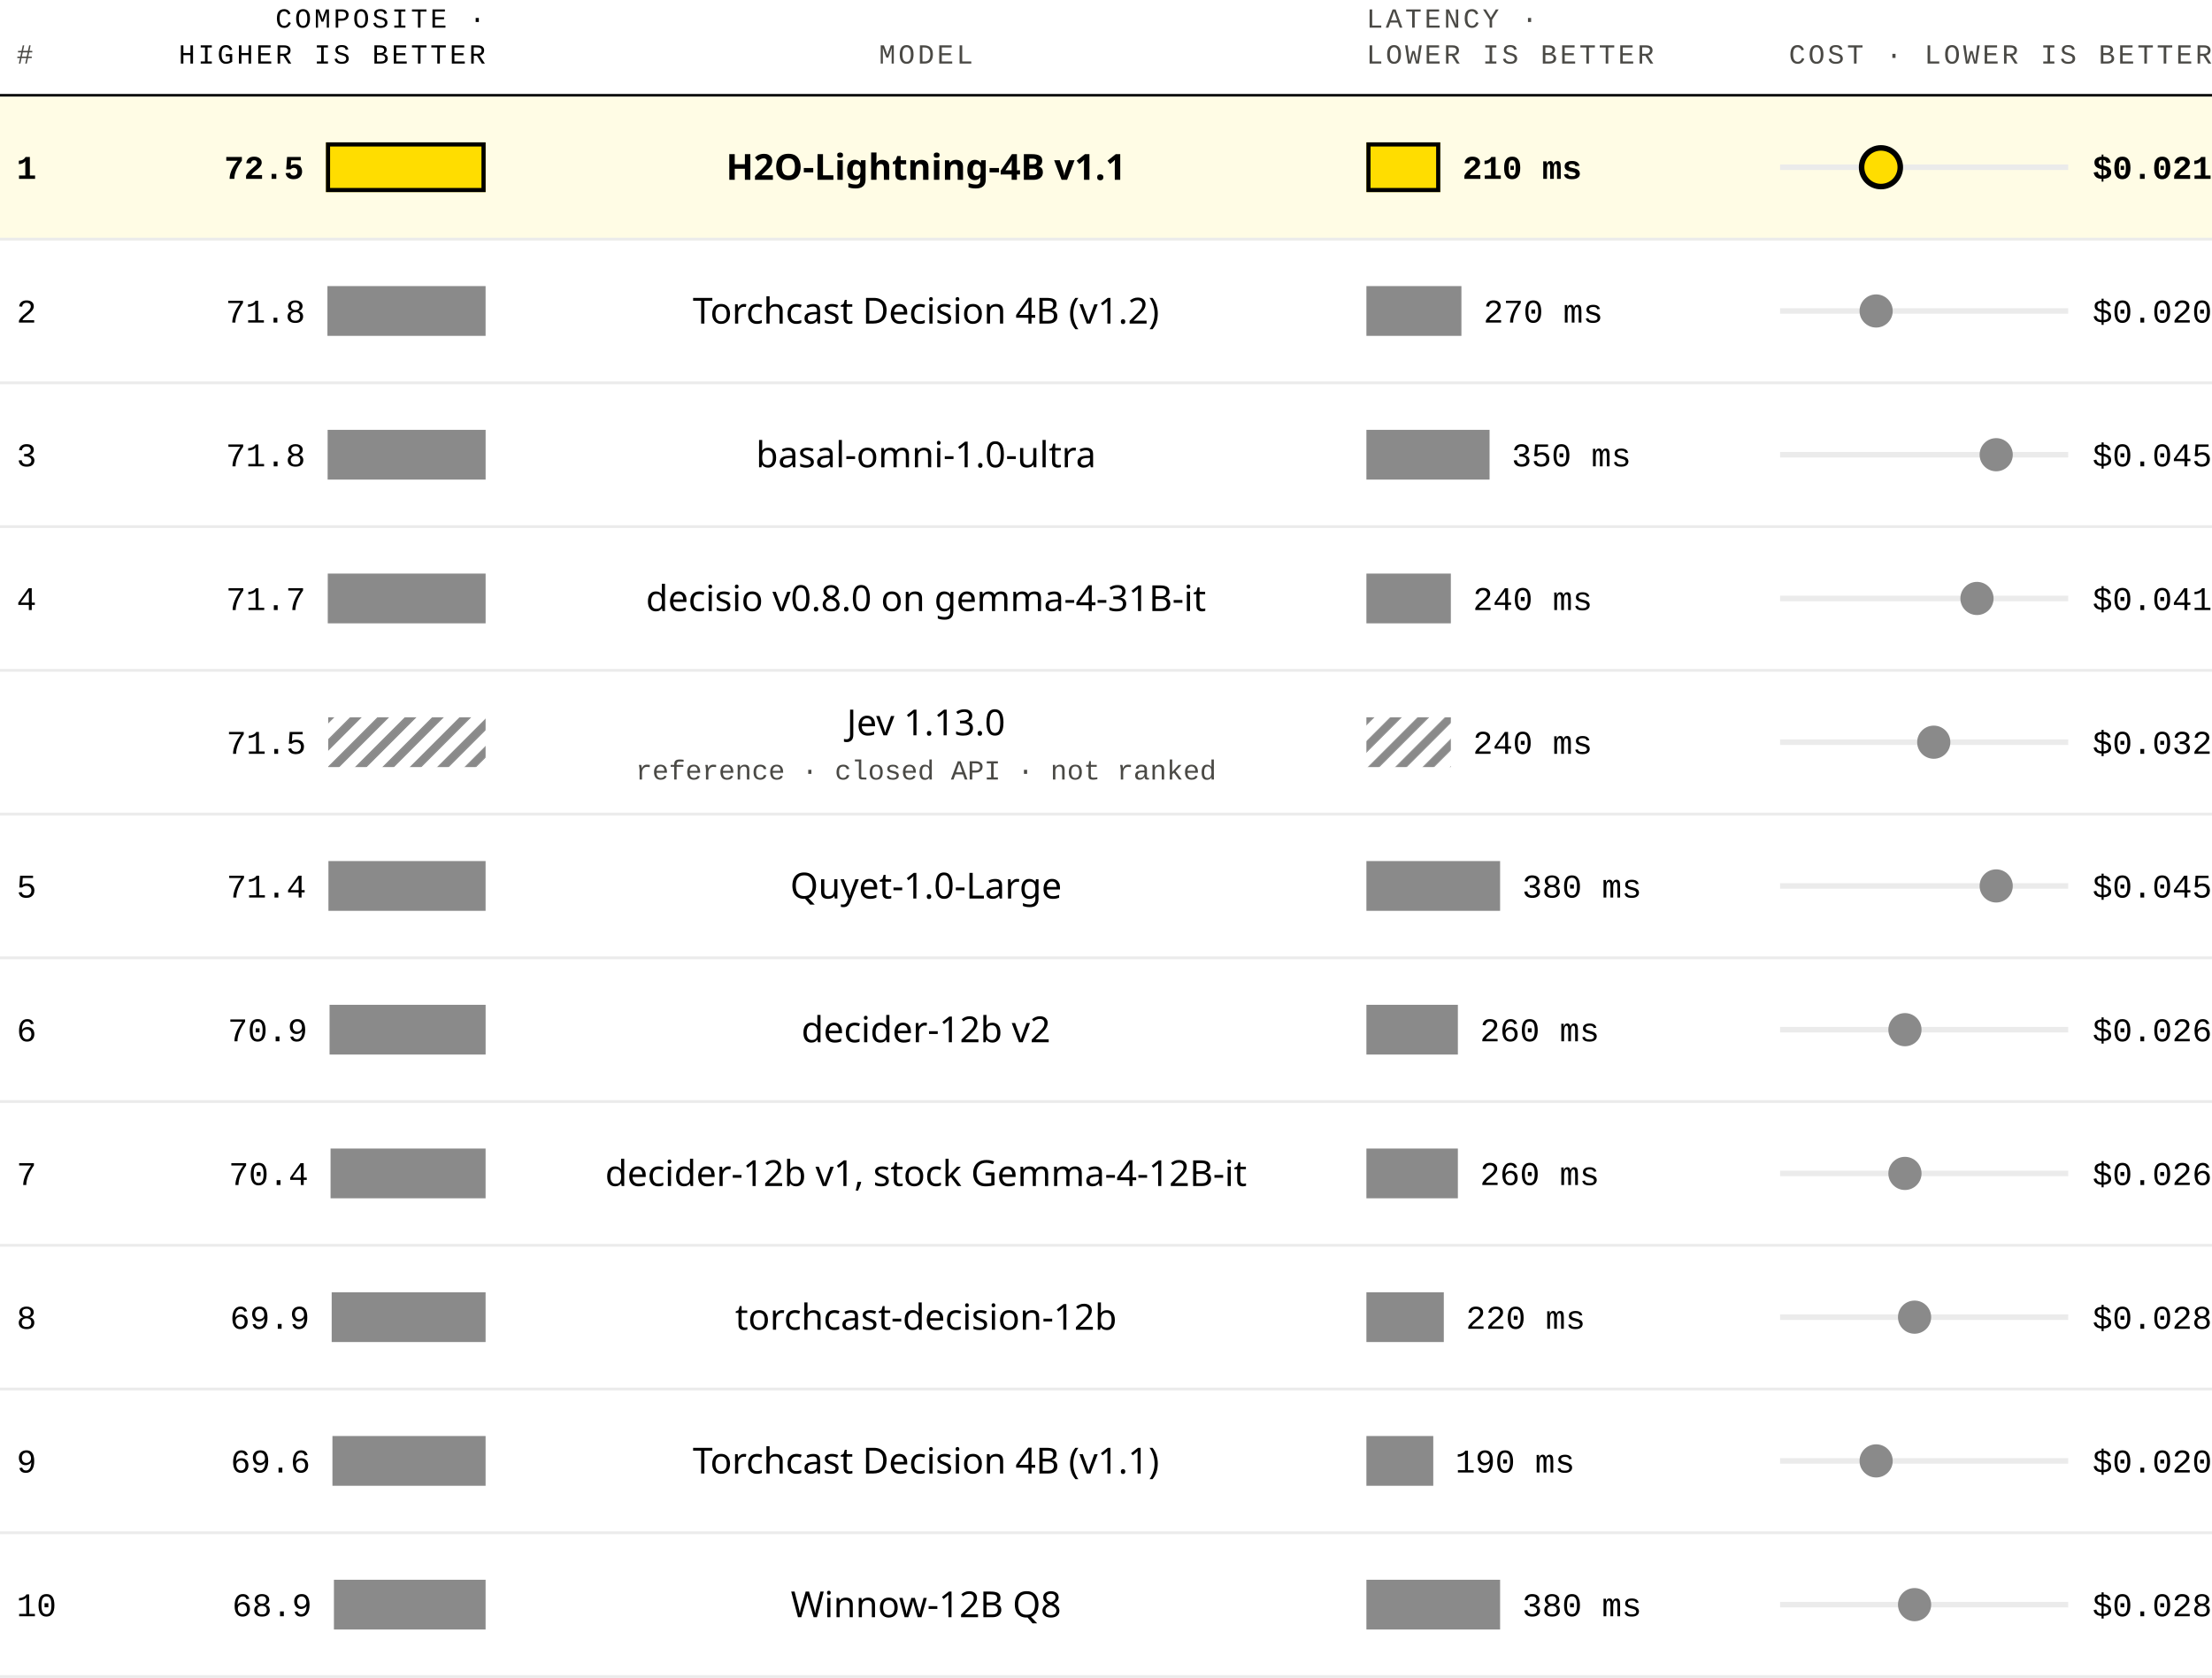
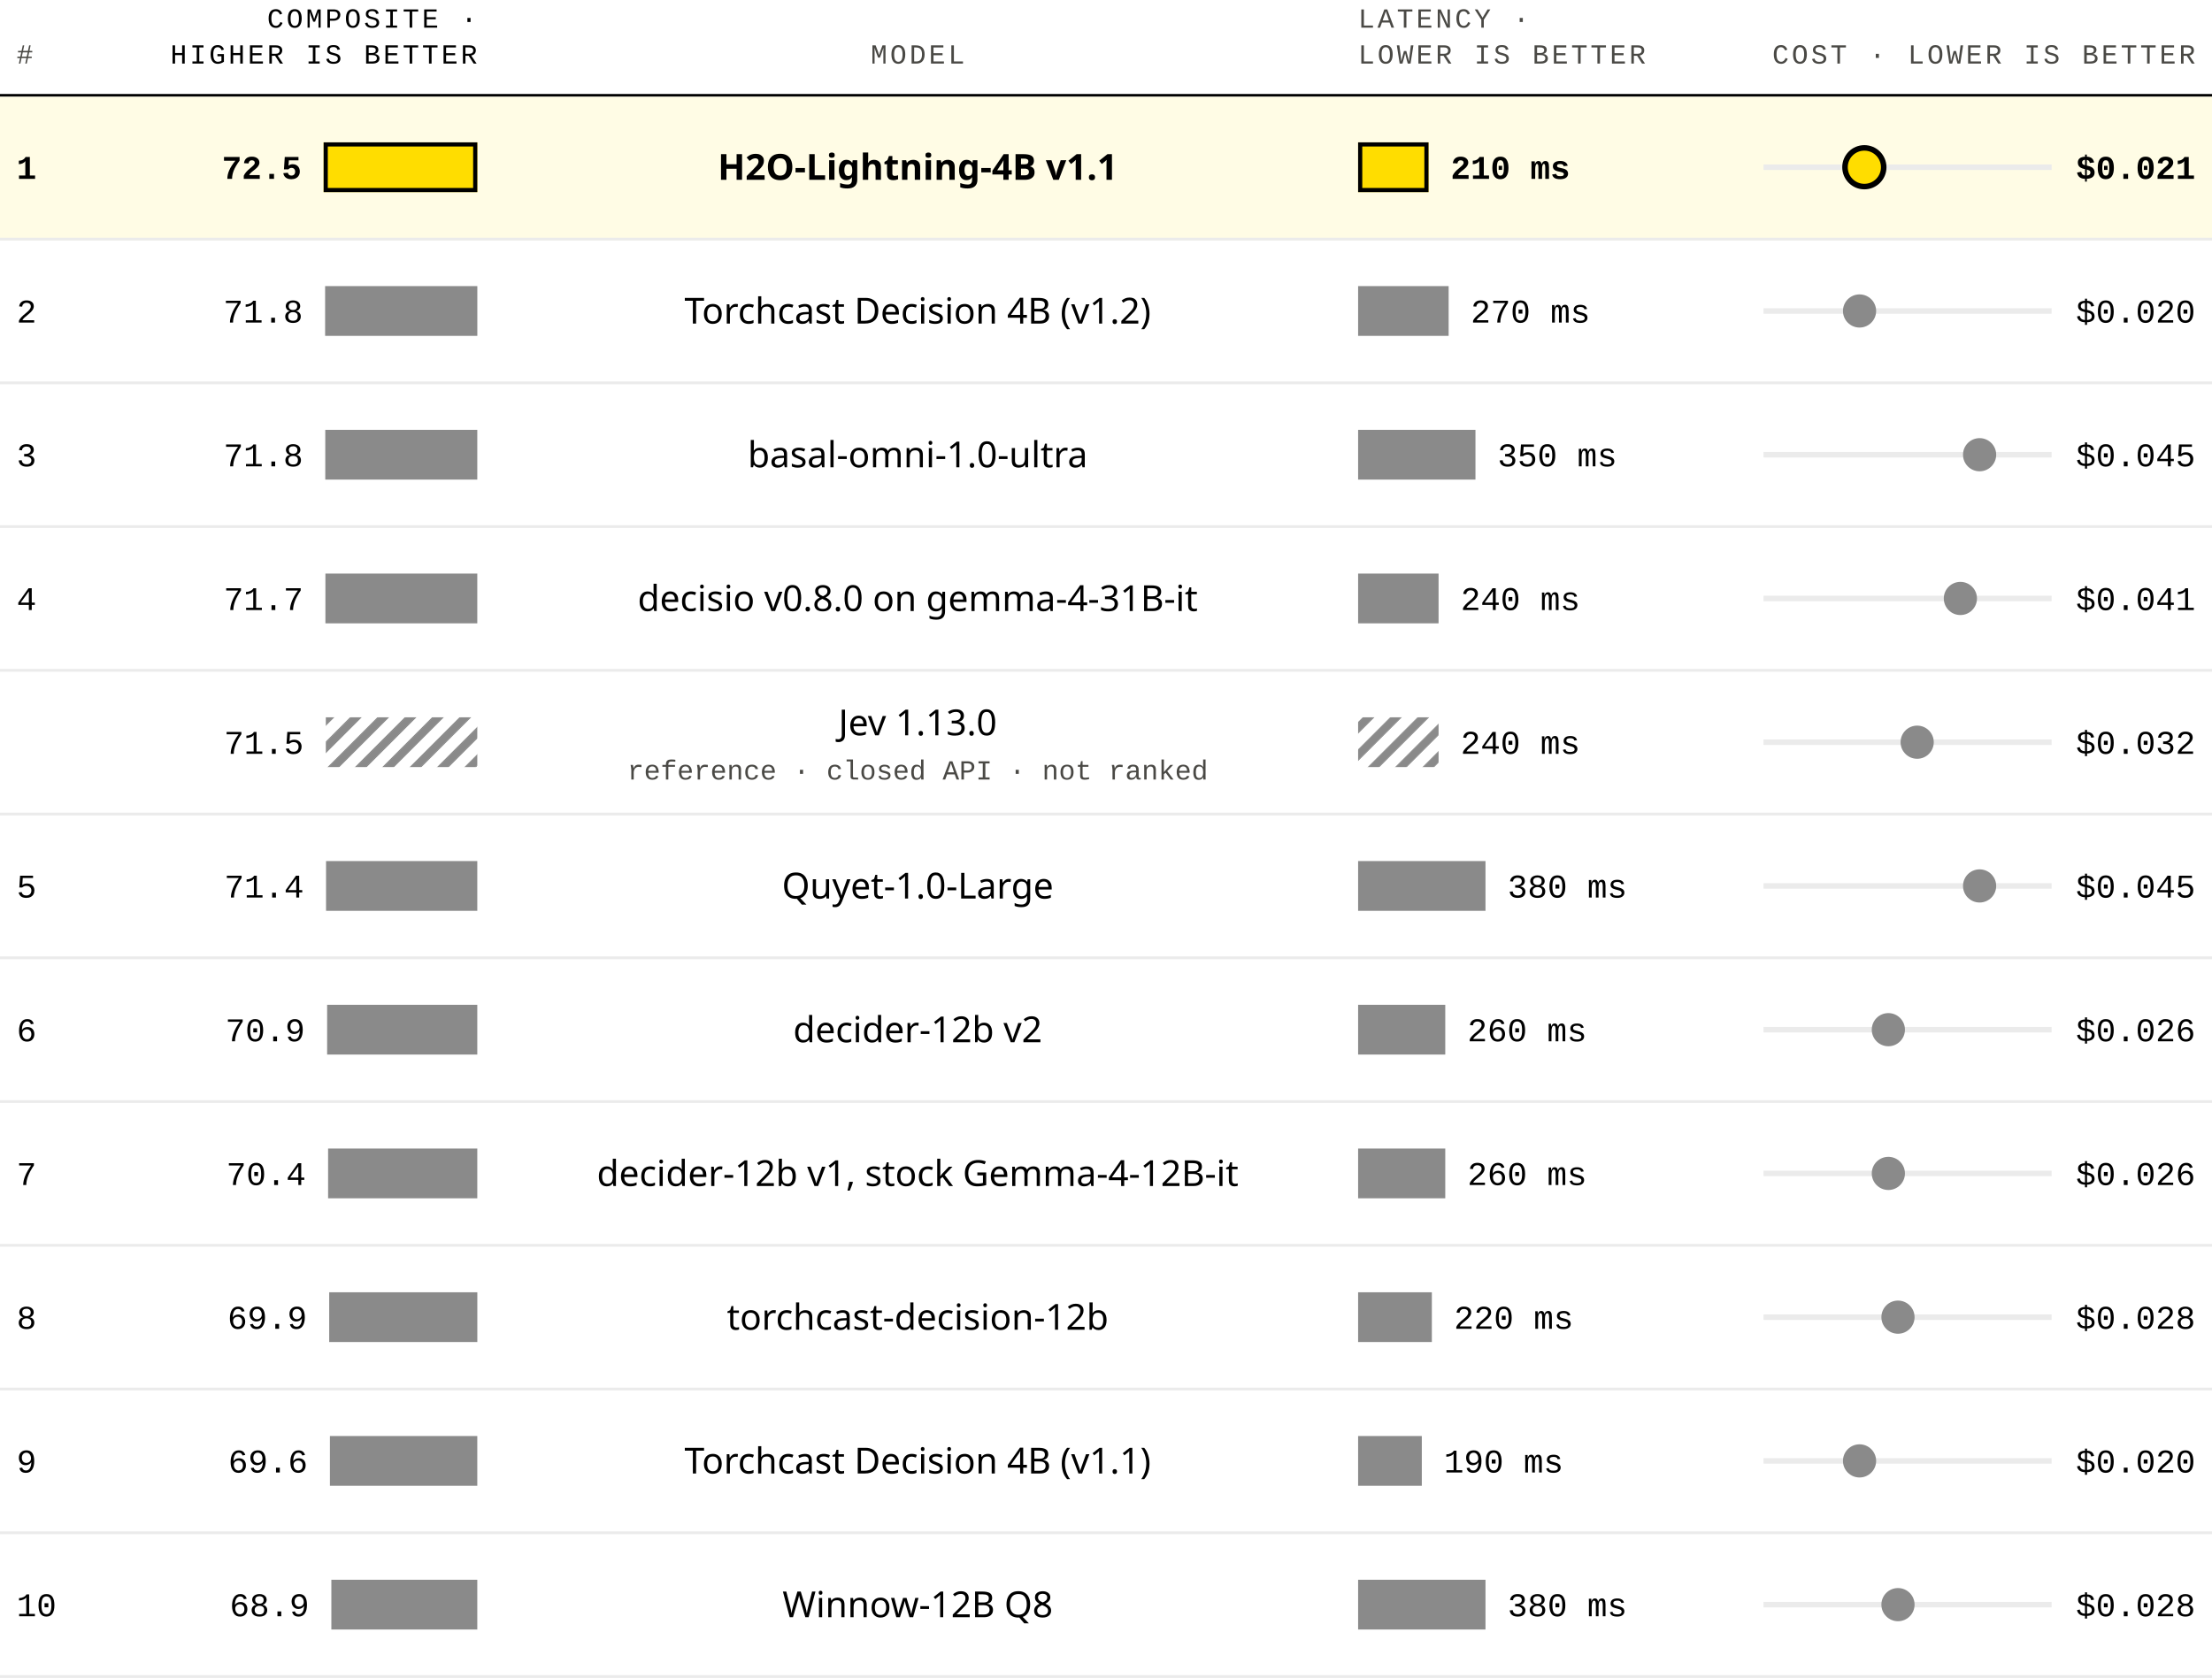
<svg xmlns="http://www.w3.org/2000/svg" width="800" height="607" viewBox="0 0 800 607">
  <style>text{font-family:-apple-system, BlinkMacSystemFont, "Segoe UI", "Noto Sans", Helvetica, Arial, sans-serif;font-size:13px;fill:#000000}.rank,.value,.comp,.lat,.cost{font-family:ui-monospace, SFMono-Regular, "SF Mono", Menlo, Consolas, "Liberation Mono", monospace;font-size:12px}.sub,.head{font-family:ui-monospace, SFMono-Regular, "SF Mono", Menlo, Consolas, "Liberation Mono", monospace;font-size:10px;fill:#4A4945}.head{letter-spacing:1px}.head.on{fill:#000000}text.h2o{font-weight:600}.gap{font-size:16px;fill:#666666}.band{fill:#FFFCE5}.bar,.dot,.hatch{fill:#8A8A8A}.bar.h2o,.dot.h2o{fill:#FFDD00}.dot.h2o{stroke:#000000;stroke-width:2}.bar.ref{fill:url(#hatch)}.rule,.track{fill:#EBEBEB}.top{fill:#000000}.ring{fill:none;stroke:#000000;stroke-width:1.5}</style>
  <defs>
    <pattern id="hatch" width="7" height="7" patternUnits="userSpaceOnUse" patternTransform="rotate(45)">
      <rect class="hatch" width="3" height="7" />
    </pattern>
  </defs>
  <g class="head">
    <text class="head" x="6" y="23">#</text>
-     <text class="head on" x="175.62" y="10" text-anchor="end">COMPOSITE ·</text>
-     <text class="head on" x="175.62" y="23" text-anchor="end">HIGHER IS BETTER</text>
-     <text class="head" x="334.9" y="23" text-anchor="middle">MODEL</text>
-     <text class="head" x="494.18" y="10">LATENCY ·</text>
-     <text class="head" x="494.18" y="23">LOWER IS BETTER</text>
-     <text class="head" x="800" y="23" text-anchor="end">COST · LOWER IS BETTER</text>
+     <text class="head on" x="172.62" y="10" text-anchor="end">COMPOSITE ·</text>
+     <text class="head on" x="172.62" y="23" text-anchor="end">HIGHER IS BETTER</text>
+     <text class="head" x="331.9" y="23" text-anchor="middle">MODEL</text>
+     <text class="head" x="491.18" y="10">LATENCY ·</text>
+     <text class="head" x="491.18" y="23">LOWER IS BETTER</text>
+     <text class="head" x="794" y="23" text-anchor="end">COST · LOWER IS BETTER</text>
  </g>
  <rect class="top" x="0" y="34" width="800" height="1" />
  <g class="row h2o">
    <rect class="band" x="0" y="35" width="800" height="52" />
    <text class="rank h2o" x="6" y="64.7" data-src="jevbench/composite/h2o-lightning-4b#position">1</text>
-     <text class="comp h2o" x="109.88" y="64.7" text-anchor="end" data-src="jevbench/composite/h2o-lightning-4b#score">72.5</text>
-     <rect class="bar h2o" x="117.88" y="51.5" width="57.75" height="18" />
-     <rect class="ring" x="118.63" y="52.25" width="56.25" height="16.5" />
-     <text class="name h2o" x="334.9" y="65.05" text-anchor="middle" data-src="jevbench/composite/h2o-lightning-4b#name">H2O-Lightning-4B v1.1</text>
-     <rect class="bar h2o" x="494.18" y="51.5" width="26.72" height="18" />
-     <rect class="ring" x="494.93" y="52.25" width="25.22" height="16.5" />
-     <text class="lat h2o" x="528.9" y="64.7" data-src="jevbench/composite/h2o-lightning-4b#latency_s">210 ms</text>
-     <rect class="track" x="643.8" y="59.5" width="104.2" height="2" />
-     <circle class="dot h2o" cx="680.27" cy="60.5" r="7" />
-     <text class="cost h2o" x="800" y="64.7" text-anchor="end" data-src="jevbench/composite/h2o-lightning-4b#cost_per_1k_usd">$0.021</text>
+     <text class="comp h2o" x="109.05" y="64.7" text-anchor="end" data-src="jevbench/composite/h2o-lightning-4b#score">72.5</text>
+     <rect class="bar h2o" x="117.05" y="51.5" width="55.57" height="18" />
+     <rect class="ring" x="117.8" y="52.25" width="54.07" height="16.5" />
+     <text class="name h2o" x="331.9" y="65.05" text-anchor="middle" data-src="jevbench/composite/h2o-lightning-4b#name">H2O-Lightning-4B v1.1</text>
+     <rect class="bar h2o" x="491.18" y="51.5" width="25.46" height="18" />
+     <rect class="ring" x="491.93" y="52.25" width="23.96" height="16.5" />
+     <text class="lat h2o" x="524.64" y="64.7" data-src="jevbench/composite/h2o-lightning-4b#latency_s">210 ms</text>
+     <rect class="track" x="637.8" y="59.5" width="104.2" height="2" />
+     <circle class="dot h2o" cx="674.27" cy="60.5" r="7" />
+     <text class="cost h2o" x="794" y="64.7" text-anchor="end" data-src="jevbench/composite/h2o-lightning-4b#cost_per_1k_usd">$0.021</text>
    <rect class="rule" x="0" y="86" width="800" height="1" />
  </g>
  <g class="row">
    <text class="rank" x="6" y="116.7" data-src="jevbench/composite/torchcast-decision-4b-v1.2#position">2</text>
-     <text class="comp" x="110.42" y="116.7" text-anchor="end" data-src="jevbench/composite/torchcast-decision-4b-v1.2#score">71.8</text>
-     <rect class="bar" x="118.42" y="103.5" width="57.2" height="18" />
-     <text class="name" x="334.9" y="117.05" text-anchor="middle" data-src="jevbench/composite/torchcast-decision-4b-v1.2#name">Torchcast Decision 4B (v1.2)</text>
-     <rect class="bar" x="494.18" y="103.5" width="34.36" height="18" />
-     <text class="lat" x="536.53" y="116.7" data-src="jevbench/composite/torchcast-decision-4b-v1.2#latency_s">270 ms</text>
-     <rect class="track" x="643.8" y="111.5" width="104.2" height="2" />
-     <circle class="dot" cx="678.53" cy="112.5" r="6" />
-     <text class="cost" x="800" y="116.7" text-anchor="end" data-src="jevbench/composite/torchcast-decision-4b-v1.2#cost_per_1k_usd">$0.020</text>
+     <text class="comp" x="109.58" y="116.7" text-anchor="end" data-src="jevbench/composite/torchcast-decision-4b-v1.2#score">71.8</text>
+     <rect class="bar" x="117.58" y="103.5" width="55.05" height="18" />
+     <text class="name" x="331.9" y="117.05" text-anchor="middle" data-src="jevbench/composite/torchcast-decision-4b-v1.2#name">Torchcast Decision 4B (v1.2)</text>
+     <rect class="bar" x="491.18" y="103.5" width="32.74" height="18" />
+     <text class="lat" x="531.91" y="116.7" data-src="jevbench/composite/torchcast-decision-4b-v1.2#latency_s">270 ms</text>
+     <rect class="track" x="637.8" y="111.5" width="104.2" height="2" />
+     <circle class="dot" cx="672.53" cy="112.5" r="6" />
+     <text class="cost" x="794" y="116.7" text-anchor="end" data-src="jevbench/composite/torchcast-decision-4b-v1.2#cost_per_1k_usd">$0.020</text>
    <rect class="rule" x="0" y="138" width="800" height="1" />
  </g>
  <g class="row">
    <text class="rank" x="6" y="168.7" data-src="jevbench/composite/basal-omni-1.0-ultra#position">3</text>
-     <text class="comp" x="110.49" y="168.7" text-anchor="end" data-src="jevbench/composite/basal-omni-1.0-ultra#score">71.8</text>
-     <rect class="bar" x="118.49" y="155.5" width="57.14" height="18" />
-     <text class="name" x="334.9" y="169.05" text-anchor="middle" data-src="jevbench/composite/basal-omni-1.0-ultra#name">basal-omni-1.0-ultra</text>
-     <rect class="bar" x="494.18" y="155.5" width="44.54" height="18" />
-     <text class="lat" x="546.71" y="168.7" data-src="jevbench/composite/basal-omni-1.0-ultra#latency_s">350 ms</text>
-     <rect class="track" x="643.8" y="163.5" width="104.2" height="2" />
-     <circle class="dot" cx="721.95" cy="164.5" r="6" />
-     <text class="cost" x="800" y="168.7" text-anchor="end" data-src="jevbench/composite/basal-omni-1.0-ultra#cost_per_1k_usd">$0.045</text>
+     <text class="comp" x="109.64" y="168.7" text-anchor="end" data-src="jevbench/composite/basal-omni-1.0-ultra#score">71.8</text>
+     <rect class="bar" x="117.64" y="155.5" width="54.98" height="18" />
+     <text class="name" x="331.9" y="169.05" text-anchor="middle" data-src="jevbench/composite/basal-omni-1.0-ultra#name">basal-omni-1.0-ultra</text>
+     <rect class="bar" x="491.18" y="155.5" width="42.44" height="18" />
+     <text class="lat" x="541.61" y="168.7" data-src="jevbench/composite/basal-omni-1.0-ultra#latency_s">350 ms</text>
+     <rect class="track" x="637.8" y="163.5" width="104.2" height="2" />
+     <circle class="dot" cx="715.95" cy="164.5" r="6" />
+     <text class="cost" x="794" y="168.7" text-anchor="end" data-src="jevbench/composite/basal-omni-1.0-ultra#cost_per_1k_usd">$0.045</text>
    <rect class="rule" x="0" y="190" width="800" height="1" />
  </g>
  <g class="row">
    <text class="rank" x="6" y="220.7" data-src="jevbench/composite/decisio-gemma-4-31b-v080#position">4</text>
-     <text class="comp" x="110.54" y="220.7" text-anchor="end" data-src="jevbench/composite/decisio-gemma-4-31b-v080#score">71.7</text>
-     <rect class="bar" x="118.54" y="207.5" width="57.09" height="18" />
-     <text class="name" x="334.9" y="221.05" text-anchor="middle" data-src="jevbench/composite/decisio-gemma-4-31b-v080#name">decisio v0.8.0 on gemma-4-31B-it</text>
-     <rect class="bar" x="494.18" y="207.5" width="30.54" height="18" />
-     <text class="lat" x="532.72" y="220.7" data-src="jevbench/composite/decisio-gemma-4-31b-v080#latency_s">240 ms</text>
-     <rect class="track" x="643.8" y="215.5" width="104.2" height="2" />
-     <circle class="dot" cx="715" cy="216.5" r="6" />
-     <text class="cost" x="800" y="220.7" text-anchor="end" data-src="jevbench/composite/decisio-gemma-4-31b-v080#cost_per_1k_usd">$0.041</text>
+     <text class="comp" x="109.69" y="220.7" text-anchor="end" data-src="jevbench/composite/decisio-gemma-4-31b-v080#score">71.7</text>
+     <rect class="bar" x="117.69" y="207.5" width="54.93" height="18" />
+     <text class="name" x="331.9" y="221.05" text-anchor="middle" data-src="jevbench/composite/decisio-gemma-4-31b-v080#name">decisio v0.8.0 on gemma-4-31B-it</text>
+     <rect class="bar" x="491.18" y="207.5" width="29.1" height="18" />
+     <text class="lat" x="528.27" y="220.7" data-src="jevbench/composite/decisio-gemma-4-31b-v080#latency_s">240 ms</text>
+     <rect class="track" x="637.8" y="215.5" width="104.2" height="2" />
+     <circle class="dot" cx="709" cy="216.5" r="6" />
+     <text class="cost" x="794" y="220.7" text-anchor="end" data-src="jevbench/composite/decisio-gemma-4-31b-v080#cost_per_1k_usd">$0.041</text>
    <rect class="rule" x="0" y="242" width="800" height="1" />
  </g>
  <g class="row ref">
-     <text class="comp" x="110.7" y="272.7" text-anchor="end" data-src="jevbench/composite/jev-1.13.0#score">71.5</text>
-     <rect class="bar ref" x="118.7" y="259.5" width="56.92" height="18" />
-     <text class="name" x="334.9" y="266" text-anchor="middle" data-src="jevbench/composite/jev-1.13.0#name">Jev 1.13.0</text>
-     <text class="sub" x="334.9" y="282" text-anchor="middle">reference · closed API · not ranked</text>
-     <rect class="bar ref" x="494.18" y="259.5" width="30.54" height="18" />
-     <text class="lat" x="532.72" y="272.7" data-src="jevbench/composite/jev-1.13.0#latency_s">240 ms</text>
-     <rect class="track" x="643.8" y="267.5" width="104.2" height="2" />
-     <circle class="dot" cx="699.37" cy="268.5" r="6" />
-     <text class="cost" x="800" y="272.7" text-anchor="end" data-src="jevbench/composite/jev-1.13.0#cost_per_1k_usd">$0.032</text>
+     <text class="comp" x="109.84" y="272.7" text-anchor="end" data-src="jevbench/composite/jev-1.13.0#score">71.5</text>
+     <rect class="bar ref" x="117.84" y="259.5" width="54.78" height="18" />
+     <text class="name" x="331.9" y="266" text-anchor="middle" data-src="jevbench/composite/jev-1.13.0#name">Jev 1.13.0</text>
+     <text class="sub" x="331.9" y="282" text-anchor="middle">reference · closed API · not ranked</text>
+     <rect class="bar ref" x="491.18" y="259.5" width="29.1" height="18" />
+     <text class="lat" x="528.27" y="272.7" data-src="jevbench/composite/jev-1.13.0#latency_s">240 ms</text>
+     <rect class="track" x="637.8" y="267.5" width="104.2" height="2" />
+     <circle class="dot" cx="693.37" cy="268.5" r="6" />
+     <text class="cost" x="794" y="272.7" text-anchor="end" data-src="jevbench/composite/jev-1.13.0#cost_per_1k_usd">$0.032</text>
    <rect class="rule" x="0" y="294" width="800" height="1" />
  </g>
  <g class="row">
    <text class="rank" x="6" y="324.7" data-src="jevbench/composite/quyet-1-0-large#position">5</text>
-     <text class="comp" x="110.78" y="324.7" text-anchor="end" data-src="jevbench/composite/quyet-1-0-large#score">71.4</text>
-     <rect class="bar" x="118.78" y="311.5" width="56.84" height="18" />
-     <text class="name" x="334.9" y="325.05" text-anchor="middle" data-src="jevbench/composite/quyet-1-0-large#name">Quyet-1.0-Large</text>
-     <rect class="bar" x="494.18" y="311.5" width="48.35" height="18" />
-     <text class="lat" x="550.53" y="324.7" data-src="jevbench/composite/quyet-1-0-large#latency_s">380 ms</text>
-     <rect class="track" x="643.8" y="319.5" width="104.2" height="2" />
-     <circle class="dot" cx="721.95" cy="320.5" r="6" />
-     <text class="cost" x="800" y="324.7" text-anchor="end" data-src="jevbench/composite/quyet-1-0-large#cost_per_1k_usd">$0.045</text>
+     <text class="comp" x="109.92" y="324.7" text-anchor="end" data-src="jevbench/composite/quyet-1-0-large#score">71.4</text>
+     <rect class="bar" x="117.92" y="311.5" width="54.7" height="18" />
+     <text class="name" x="331.9" y="325.05" text-anchor="middle" data-src="jevbench/composite/quyet-1-0-large#name">Quyet-1.0-Large</text>
+     <rect class="bar" x="491.18" y="311.5" width="46.07" height="18" />
+     <text class="lat" x="545.25" y="324.7" data-src="jevbench/composite/quyet-1-0-large#latency_s">380 ms</text>
+     <rect class="track" x="637.8" y="319.5" width="104.2" height="2" />
+     <circle class="dot" cx="715.95" cy="320.5" r="6" />
+     <text class="cost" x="794" y="324.7" text-anchor="end" data-src="jevbench/composite/quyet-1-0-large#cost_per_1k_usd">$0.045</text>
    <rect class="rule" x="0" y="346" width="800" height="1" />
  </g>
  <g class="row">
    <text class="rank" x="6" y="376.7" data-src="jevbench/composite/decider-12b#position">6</text>
-     <text class="comp" x="111.19" y="376.7" text-anchor="end" data-src="jevbench/composite/decider-12b#score">70.9</text>
-     <rect class="bar" x="119.19" y="363.5" width="56.44" height="18" />
-     <text class="name" x="334.9" y="377.05" text-anchor="middle" data-src="jevbench/composite/decider-12b#name">decider-12b v2</text>
-     <rect class="bar" x="494.18" y="363.5" width="33.08" height="18" />
-     <text class="lat" x="535.26" y="376.7" data-src="jevbench/composite/decider-12b#latency_s">260 ms</text>
-     <rect class="track" x="643.8" y="371.5" width="104.2" height="2" />
-     <circle class="dot" cx="688.95" cy="372.5" r="6" />
-     <text class="cost" x="800" y="376.7" text-anchor="end" data-src="jevbench/composite/decider-12b#cost_per_1k_usd">$0.026</text>
+     <text class="comp" x="110.31" y="376.7" text-anchor="end" data-src="jevbench/composite/decider-12b#score">70.9</text>
+     <rect class="bar" x="118.31" y="363.5" width="54.31" height="18" />
+     <text class="name" x="331.9" y="377.05" text-anchor="middle" data-src="jevbench/composite/decider-12b#name">decider-12b v2</text>
+     <rect class="bar" x="491.18" y="363.5" width="31.52" height="18" />
+     <text class="lat" x="530.7" y="376.7" data-src="jevbench/composite/decider-12b#latency_s">260 ms</text>
+     <rect class="track" x="637.8" y="371.5" width="104.2" height="2" />
+     <circle class="dot" cx="682.95" cy="372.5" r="6" />
+     <text class="cost" x="794" y="376.7" text-anchor="end" data-src="jevbench/composite/decider-12b#cost_per_1k_usd">$0.026</text>
    <rect class="rule" x="0" y="398" width="800" height="1" />
  </g>
  <g class="row">
    <text class="rank" x="6" y="428.7" data-src="jevbench/composite/decider-12b-v1#position">7</text>
-     <text class="comp" x="111.55" y="428.7" text-anchor="end" data-src="jevbench/composite/decider-12b-v1#score">70.4</text>
-     <rect class="bar" x="119.55" y="415.5" width="56.07" height="18" />
-     <text class="name" x="334.9" y="429.05" text-anchor="middle" data-src="jevbench/composite/decider-12b-v1#name">decider-12b v1, stock Gemma-4-12B-it</text>
-     <rect class="bar" x="494.18" y="415.5" width="33.08" height="18" />
-     <text class="lat" x="535.26" y="428.7" data-src="jevbench/composite/decider-12b-v1#latency_s">260 ms</text>
-     <rect class="track" x="643.8" y="423.5" width="104.2" height="2" />
-     <circle class="dot" cx="688.95" cy="424.5" r="6" />
-     <text class="cost" x="800" y="428.7" text-anchor="end" data-src="jevbench/composite/decider-12b-v1#cost_per_1k_usd">$0.026</text>
+     <text class="comp" x="110.66" y="428.7" text-anchor="end" data-src="jevbench/composite/decider-12b-v1#score">70.4</text>
+     <rect class="bar" x="118.66" y="415.5" width="53.96" height="18" />
+     <text class="name" x="331.9" y="429.05" text-anchor="middle" data-src="jevbench/composite/decider-12b-v1#name">decider-12b v1, stock Gemma-4-12B-it</text>
+     <rect class="bar" x="491.18" y="415.5" width="31.52" height="18" />
+     <text class="lat" x="530.7" y="428.7" data-src="jevbench/composite/decider-12b-v1#latency_s">260 ms</text>
+     <rect class="track" x="637.8" y="423.5" width="104.2" height="2" />
+     <circle class="dot" cx="682.95" cy="424.5" r="6" />
+     <text class="cost" x="794" y="428.7" text-anchor="end" data-src="jevbench/composite/decider-12b-v1#cost_per_1k_usd">$0.026</text>
    <rect class="rule" x="0" y="450" width="800" height="1" />
  </g>
  <g class="row">
    <text class="rank" x="6" y="480.7" data-src="jevbench/composite/torchcast-decision-12b#position">8</text>
-     <text class="comp" x="111.96" y="480.7" text-anchor="end" data-src="jevbench/composite/torchcast-decision-12b#score">69.9</text>
-     <rect class="bar" x="119.96" y="467.5" width="55.66" height="18" />
-     <text class="name" x="334.9" y="481.05" text-anchor="middle" data-src="jevbench/composite/torchcast-decision-12b#name">torchcast-decision-12b</text>
-     <rect class="bar" x="494.18" y="467.5" width="27.99" height="18" />
-     <text class="lat" x="530.17" y="480.7" data-src="jevbench/composite/torchcast-decision-12b#latency_s">220 ms</text>
-     <rect class="track" x="643.8" y="475.5" width="104.2" height="2" />
-     <circle class="dot" cx="692.43" cy="476.5" r="6" />
-     <text class="cost" x="800" y="480.7" text-anchor="end" data-src="jevbench/composite/torchcast-decision-12b#cost_per_1k_usd">$0.028</text>
+     <text class="comp" x="111.06" y="480.7" text-anchor="end" data-src="jevbench/composite/torchcast-decision-12b#score">69.9</text>
+     <rect class="bar" x="119.06" y="467.5" width="53.57" height="18" />
+     <text class="name" x="331.9" y="481.05" text-anchor="middle" data-src="jevbench/composite/torchcast-decision-12b#name">torchcast-decision-12b</text>
+     <rect class="bar" x="491.18" y="467.5" width="26.67" height="18" />
+     <text class="lat" x="525.85" y="480.7" data-src="jevbench/composite/torchcast-decision-12b#latency_s">220 ms</text>
+     <rect class="track" x="637.8" y="475.5" width="104.2" height="2" />
+     <circle class="dot" cx="686.43" cy="476.5" r="6" />
+     <text class="cost" x="794" y="480.7" text-anchor="end" data-src="jevbench/composite/torchcast-decision-12b#cost_per_1k_usd">$0.028</text>
    <rect class="rule" x="0" y="502" width="800" height="1" />
  </g>
  <g class="row">
    <text class="rank" x="6" y="532.7" data-src="jevbench/composite/torchcast-decision-4b-v1.1#position">9</text>
-     <text class="comp" x="112.23" y="532.7" text-anchor="end" data-src="jevbench/composite/torchcast-decision-4b-v1.1#score">69.6</text>
-     <rect class="bar" x="120.23" y="519.5" width="55.39" height="18" />
-     <text class="name" x="334.9" y="533.05" text-anchor="middle" data-src="jevbench/composite/torchcast-decision-4b-v1.1#name">Torchcast Decision 4B (v1.1)</text>
-     <rect class="bar" x="494.18" y="519.5" width="24.18" height="18" />
-     <text class="lat" x="526.35" y="532.7" data-src="jevbench/composite/torchcast-decision-4b-v1.1#latency_s">190 ms</text>
-     <rect class="track" x="643.8" y="527.5" width="104.2" height="2" />
-     <circle class="dot" cx="678.53" cy="528.5" r="6" />
-     <text class="cost" x="800" y="532.7" text-anchor="end" data-src="jevbench/composite/torchcast-decision-4b-v1.1#cost_per_1k_usd">$0.020</text>
+     <text class="comp" x="111.32" y="532.7" text-anchor="end" data-src="jevbench/composite/torchcast-decision-4b-v1.1#score">69.6</text>
+     <rect class="bar" x="119.32" y="519.5" width="53.3" height="18" />
+     <text class="name" x="331.9" y="533.05" text-anchor="middle" data-src="jevbench/composite/torchcast-decision-4b-v1.1#name">Torchcast Decision 4B (v1.1)</text>
+     <rect class="bar" x="491.18" y="519.5" width="23.04" height="18" />
+     <text class="lat" x="522.21" y="532.7" data-src="jevbench/composite/torchcast-decision-4b-v1.1#latency_s">190 ms</text>
+     <rect class="track" x="637.8" y="527.5" width="104.2" height="2" />
+     <circle class="dot" cx="672.53" cy="528.5" r="6" />
+     <text class="cost" x="794" y="532.7" text-anchor="end" data-src="jevbench/composite/torchcast-decision-4b-v1.1#cost_per_1k_usd">$0.020</text>
    <rect class="rule" x="0" y="554" width="800" height="1" />
  </g>
  <g class="row">
    <text class="rank" x="6" y="584.7" data-src="jevbench/composite/winnow-12b#position">10</text>
-     <text class="comp" x="112.77" y="584.7" text-anchor="end" data-src="jevbench/composite/winnow-12b#score">68.9</text>
-     <rect class="bar" x="120.77" y="571.5" width="54.85" height="18" />
-     <text class="name" x="334.9" y="585.05" text-anchor="middle" data-src="jevbench/composite/winnow-12b#name">Winnow-12B Q8</text>
-     <rect class="bar" x="494.18" y="571.5" width="48.35" height="18" />
-     <text class="lat" x="550.53" y="584.7" data-src="jevbench/composite/winnow-12b#latency_s">380 ms</text>
-     <rect class="track" x="643.8" y="579.5" width="104.2" height="2" />
-     <circle class="dot" cx="692.43" cy="580.5" r="6" />
-     <text class="cost" x="800" y="584.7" text-anchor="end" data-src="jevbench/composite/winnow-12b#cost_per_1k_usd">$0.028</text>
+     <text class="comp" x="111.84" y="584.7" text-anchor="end" data-src="jevbench/composite/winnow-12b#score">68.9</text>
+     <rect class="bar" x="119.84" y="571.5" width="52.78" height="18" />
+     <text class="name" x="331.9" y="585.05" text-anchor="middle" data-src="jevbench/composite/winnow-12b#name">Winnow-12B Q8</text>
+     <rect class="bar" x="491.18" y="571.5" width="46.07" height="18" />
+     <text class="lat" x="545.25" y="584.7" data-src="jevbench/composite/winnow-12b#latency_s">380 ms</text>
+     <rect class="track" x="637.8" y="579.5" width="104.2" height="2" />
+     <circle class="dot" cx="686.43" cy="580.5" r="6" />
+     <text class="cost" x="794" y="584.7" text-anchor="end" data-src="jevbench/composite/winnow-12b#cost_per_1k_usd">$0.028</text>
    <rect class="rule" x="0" y="606" width="800" height="1" />
  </g>
</svg>
